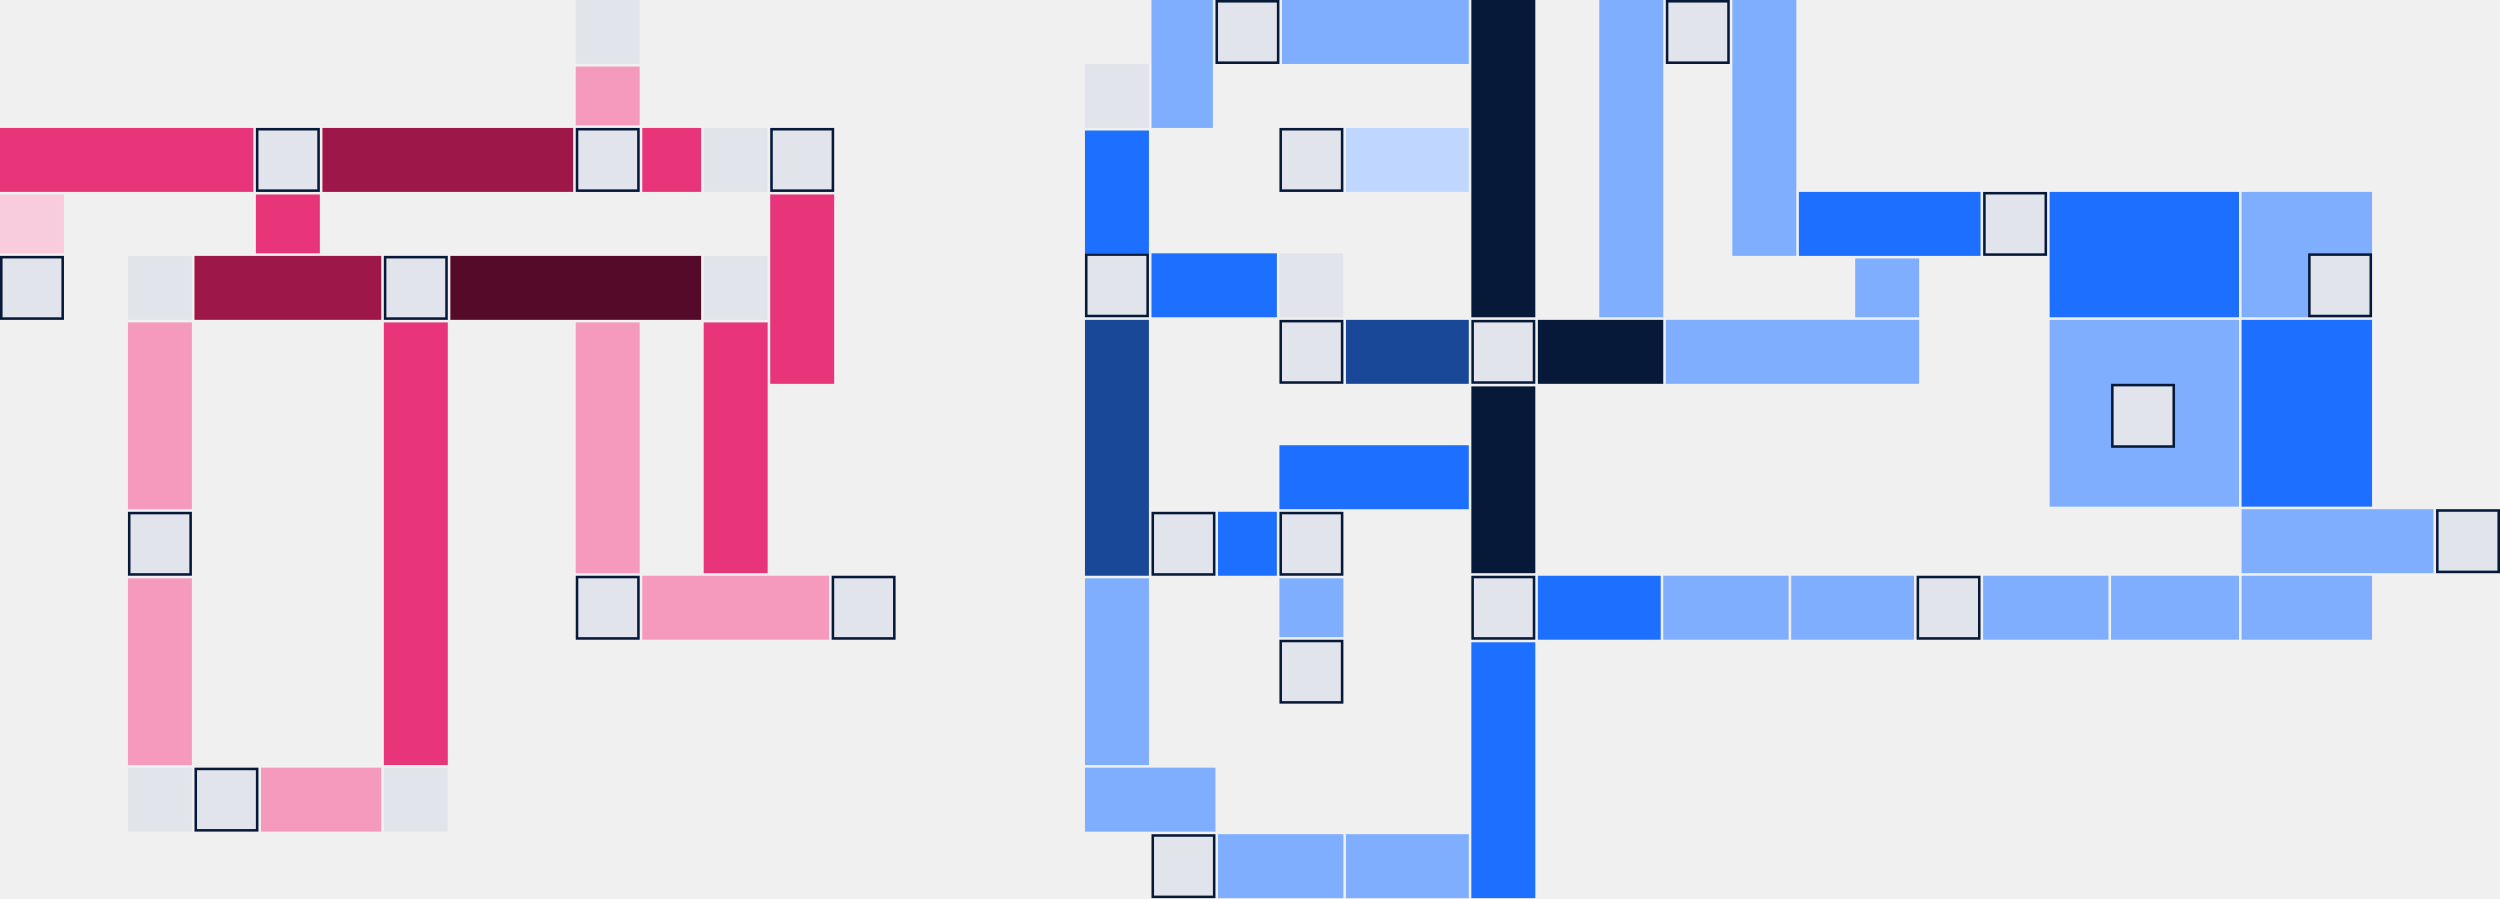
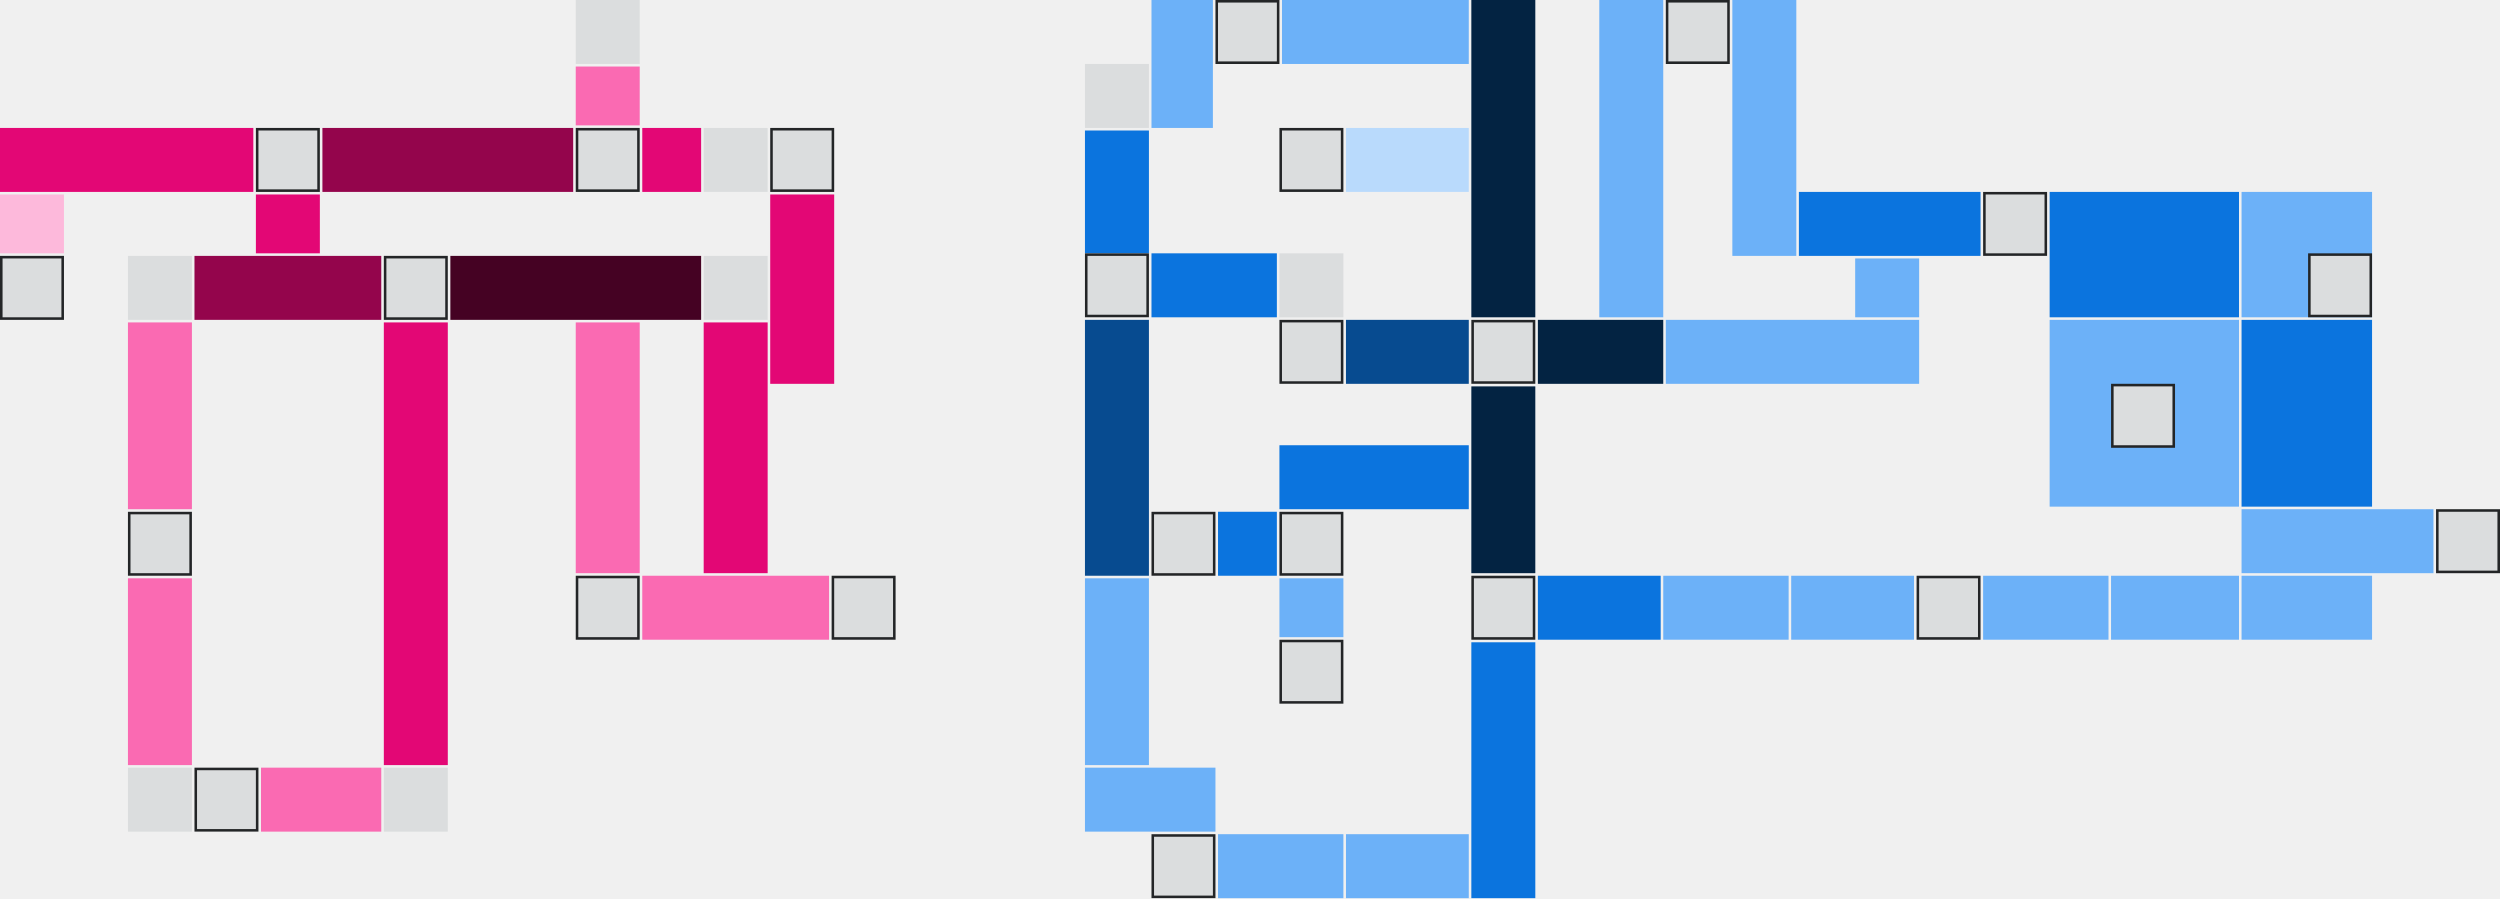
<svg xmlns="http://www.w3.org/2000/svg" xmlns:xlink="http://www.w3.org/1999/xlink" width="977" height="351">
  <defs>
    <path id="a" d="M325 225h25v25h-25z" />
    <mask id="z" width="25" height="25" x="0" y="0" fill="#fff">
      <use xlink:href="#a" />
    </mask>
    <path id="b" d="M225 225h25v25h-25z" />
    <mask id="A" width="25" height="25" x="0" y="0" fill="#fff">
      <use xlink:href="#b" />
    </mask>
    <path id="c" d="M150 100h25v25h-25z" />
    <mask id="B" width="25" height="25" x="0" y="0" fill="#fff">
      <use xlink:href="#c" />
    </mask>
    <path id="d" d="M76 300h25v25H76z" />
    <mask id="C" width="25" height="25" x="0" y="0" fill="#fff">
      <use xlink:href="#d" />
    </mask>
    <path id="e" d="M50 200h25v25H50z" />
    <mask id="D" width="25" height="25" x="0" y="0" fill="#fff">
      <use xlink:href="#e" />
    </mask>
    <path id="f" d="M100 50h25v25h-25z" />
    <mask id="E" width="25" height="25" x="0" y="0" fill="#fff">
      <use xlink:href="#f" />
    </mask>
    <path id="g" d="M0 100h25v25H0z" />
    <mask id="F" width="25" height="25" x="0" y="0" fill="#fff">
      <use xlink:href="#g" />
    </mask>
    <path id="h" d="M225 50h25v25h-25z" />
    <mask id="G" width="25" height="25" x="0" y="0" fill="#fff">
      <use xlink:href="#h" />
    </mask>
    <path id="i" d="M301 50h25v25h-25z" />
    <mask id="H" width="25" height="25" x="0" y="0" fill="#fff">
      <use xlink:href="#i" />
    </mask>
    <path id="j" d="M76 250h25v25H76z" />
    <mask id="I" width="25" height="25" x="0" y="0" fill="#fff">
      <use xlink:href="#j" />
    </mask>
    <path id="k" d="M76 200h25v25H76z" />
    <mask id="J" width="25" height="25" x="0" y="0" fill="#fff">
      <use xlink:href="#k" />
    </mask>
    <path id="l" d="M26 200h25v25H26z" />
    <mask id="K" width="25" height="25" x="0" y="0" fill="#fff">
      <use xlink:href="#l" />
    </mask>
    <path id="m" d="M0 99h25v25H0z" />
    <mask id="L" width="25" height="25" x="0" y="0" fill="#fff">
      <use xlink:href="#m" />
    </mask>
    <path id="n" d="M26 326h25v25H26z" />
    <mask id="M" width="25" height="25" x="0" y="0" fill="#fff">
      <use xlink:href="#n" />
    </mask>
    <path id="o" d="M151 225h25v25h-25z" />
    <mask id="N" width="25" height="25" x="0" y="0" fill="#fff">
      <use xlink:href="#o" />
    </mask>
    <path id="p" d="M151 125h25v25h-25z" />
    <mask id="O" width="25" height="25" x="0" y="0" fill="#fff">
      <use xlink:href="#p" />
    </mask>
    <path id="q" d="M76 125h25v25H76z" />
    <mask id="P" width="25" height="25" x="0" y="0" fill="#fff">
      <use xlink:href="#q" />
    </mask>
    <path id="r" d="M76 50h25v25H76z" />
    <mask id="Q" width="25" height="25" x="0" y="0" fill="#fff">
      <use xlink:href="#r" />
    </mask>
    <path id="s" d="M51 0h25v25H51z" />
    <mask id="R" width="25" height="25" x="0" y="0" fill="#fff">
      <use xlink:href="#s" />
    </mask>
    <path id="t" d="M227 0h25v25h-25z" />
    <mask id="S" width="25" height="25" x="0" y="0" fill="#fff">
      <use xlink:href="#t" />
    </mask>
    <path id="u" d="M351 75h25v25h-25z" />
    <mask id="T" width="25" height="25" x="0" y="0" fill="#fff">
      <use xlink:href="#u" />
    </mask>
    <path id="v" d="M528 199h25v25h-25z" />
    <mask id="U" width="25" height="25" x="0" y="0" fill="#fff">
      <use xlink:href="#v" />
    </mask>
    <path id="w" d="M325 225h25v25h-25z" />
    <mask id="V" width="25" height="25" x="0" y="0" fill="#fff">
      <use xlink:href="#w" />
    </mask>
    <path id="x" d="M401 150h25v25h-25z" />
    <mask id="W" width="25" height="25" x="0" y="0" fill="#fff">
      <use xlink:href="#x" />
    </mask>
    <path id="y" d="M478 99h25v25h-25z" />
    <mask id="X" width="25" height="25" x="0" y="0" fill="#fff">
      <use xlink:href="#y" />
    </mask>
  </defs>
  <g fill="none" fill-rule="evenodd">
-     <path fill="#E1E5EB" d="M225 0h25v25h-25zm50 50h25v25h-25zm0 50h25v25h-25zM50 300h25v25H50zm0-200h25v25H50zm100 200h25v25h-25z" />
-     <use fill="#E1E5EB" stroke="#071939" stroke-width="2" mask="url(#z)" xlink:href="#a" />
-     <use fill="#E1E5EB" stroke="#071939" stroke-width="2" mask="url(#A)" xlink:href="#b" />
-     <use fill="#E1E5EB" stroke="#071939" stroke-width="2" mask="url(#B)" xlink:href="#c" />
-     <use fill="#E1E5EB" stroke="#071939" stroke-width="2" mask="url(#C)" xlink:href="#d" />
-     <use fill="#E1E5EB" stroke="#071939" stroke-width="2" mask="url(#D)" xlink:href="#e" />
-     <use fill="#E1E5EB" stroke="#071939" stroke-width="2" mask="url(#E)" xlink:href="#f" />
-     <use fill="#E1E5EB" stroke="#071939" stroke-width="2" mask="url(#F)" xlink:href="#g" />
-     <use fill="#E1E5EB" stroke="#071939" stroke-width="2" mask="url(#G)" xlink:href="#h" />
-     <use fill="#E1E5EB" stroke="#071939" stroke-width="2" mask="url(#H)" xlink:href="#i" />
-     <path fill="#E8357A" d="M275 126h25v98h-25zm26-50h25v74h-25zm-50-26h23v25h-23z" />
-     <path fill="#F59ABD" d="M225 26h25v23h-25z" />
-     <path fill="#9E1749" d="M126 50h98v25h-98z" />
-     <path fill="#F8CCDD" d="M0 76h25v23H0z" />
-     <path fill="#E8357A" d="M0 50h99v25H0zm100 26h25v23h-25z" />
-     <path fill="#9E1749" d="M76 100h73v25H76z" />
-     <path fill="#F59ABD" d="M50 126h25v73H50zm0 100h25v73H50zm52 74h47v25h-47z" />
-     <path fill="#E8357A" d="M150 126h25v173h-25z" />
-     <path fill="#540A28" d="M176 100h98v25h-98z" />
-     <path fill="#F59ABD" d="M225 126h25v98h-25zm26 99h73v25h-73z" />
+     <path fill="#dbddde" d="M225 0h25v25h-25zm50 50h25v25h-25zm0 50h25v25h-25zM50 300h25v25H50zm0-200h25v25H50zm100 200h25v25h-25z" />
+     <use fill="#dbddde" stroke="#232527" stroke-width="2" mask="url(#z)" xlink:href="#a" />
+     <use fill="#dbddde" stroke="#232527" stroke-width="2" mask="url(#A)" xlink:href="#b" />
+     <use fill="#dbddde" stroke="#232527" stroke-width="2" mask="url(#B)" xlink:href="#c" />
+     <use fill="#dbddde" stroke="#232527" stroke-width="2" mask="url(#C)" xlink:href="#d" />
+     <use fill="#dbddde" stroke="#232527" stroke-width="2" mask="url(#D)" xlink:href="#e" />
+     <use fill="#dbddde" stroke="#232527" stroke-width="2" mask="url(#E)" xlink:href="#f" />
+     <use fill="#dbddde" stroke="#232527" stroke-width="2" mask="url(#F)" xlink:href="#g" />
+     <use fill="#dbddde" stroke="#232527" stroke-width="2" mask="url(#G)" xlink:href="#h" />
+     <use fill="#dbddde" stroke="#232527" stroke-width="2" mask="url(#H)" xlink:href="#i" />
+     <path fill="#e30775" d="M275 126h25v98h-25zm26-50h25v74h-25zm-50-26h23v25h-23z" />
+     <path fill="#fa6ab2" d="M225 26h25v23h-25z" />
+     <path fill="#94054c" d="M126 50h98v25h-98z" />
+     <path fill="#fdb9db" d="M0 76h25v23H0z" />
+     <path fill="#e30775" d="M0 50h99v25H0zm100 26h25v23h-25z" />
+     <path fill="#94054c" d="M76 100h73v25H76z" />
+     <path fill="#fa6ab2" d="M50 126h25v73H50zm0 100h25v73H50zm52 74h47v25h-47z" />
+     <path fill="#e30775" d="M150 126h25v173h-25z" />
+     <path fill="#450223" d="M176 100h98v25h-98z" />
+     <path fill="#fa6ab2" d="M225 126h25v98h-25zm26 99h73v25h-73z" />
    <g transform="translate(424)">
-       <path fill="#7FAEFF" d="M76 226h25v23H76z" />
-       <path fill="#1C6FFF" d="M52 200h23v25H52zm24-26h74v25H76z" />
-       <path fill="#1A4898" d="M0 125h25v100H0z" />
-       <path fill="#7FAEFF" d="M0 226h25v73H0zm0 74h51v25H0zm52 26h49v25H52zm50 0h48v25h-48z" />
-       <path fill="#1C6FFF" d="M151 251h25v100h-25z" />
-       <path fill="#071939" d="M151 151h25v73h-25zm0-151h25v124h-25z" />
-       <path fill="#BFD7FF" d="M102 50h48v25h-48z" />
-       <path fill="#7FAEFF" d="M77 0h73v25H77zM26 0h24v50H26z" />
-       <path fill="#1C6FFF" d="M0 51h25v48H0zm26 48h49v25H26z" />
-       <path fill="#1A4898" d="M102 125h48v25h-48z" />
-       <path fill="#071939" d="M177 125h49v25h-49z" />
-       <path fill="#7FAEFF" d="M201 0h25v124h-25zm52 0h25v100h-25z" />
-       <path fill="#1C6FFF" d="M279 75h71v25h-71z" />
-       <path fill="#7FAEFF" d="M301 101h25v23h-25zm-74 24h99v25h-99z" />
-       <path fill="#1C6FFF" d="M377 75h74v49h-74z" />
-       <path fill="#7FAEFF" d="M452 75h51v49h-51zm-75 50h74v73h-74z" />
-       <path fill="#1C6FFF" d="M452 125h51v73h-51z" />
-       <path fill="#7FAEFF" d="M452 199h75v25h-75zm0 26h51v25h-51zm-51 0h50v25h-50zm-50 0h49v25h-49zm-75 0h48v25h-48zm-50 0h49v25h-49z" />
-       <path fill="#1C6FFF" d="M177 225h48v25h-48z" />
-       <use fill="#E1E5EB" stroke="#071939" stroke-width="2" mask="url(#I)" xlink:href="#j" />
-       <use fill="#E1E5EB" stroke="#071939" stroke-width="2" mask="url(#J)" xlink:href="#k" />
-       <use fill="#E1E5EB" stroke="#071939" stroke-width="2" mask="url(#K)" xlink:href="#l" />
-       <use fill="#E1E5EB" stroke="#071939" stroke-width="2" mask="url(#L)" xlink:href="#m" />
-       <use fill="#E1E5EB" stroke="#071939" stroke-width="2" mask="url(#M)" xlink:href="#n" />
-       <use fill="#E1E5EB" stroke="#071939" stroke-width="2" mask="url(#N)" xlink:href="#o" />
-       <use fill="#E1E5EB" stroke="#071939" stroke-width="2" mask="url(#O)" xlink:href="#p" />
-       <use fill="#E1E5EB" stroke="#071939" stroke-width="2" mask="url(#P)" xlink:href="#q" />
-       <path fill="#E1E5EB" d="M76 99h25v25H76zM0 25h25v25H0z" />
-       <use fill="#E1E5EB" stroke="#071939" stroke-width="2" mask="url(#Q)" xlink:href="#r" />
-       <use fill="#E1E5EB" stroke="#071939" stroke-width="2" mask="url(#R)" xlink:href="#s" />
-       <use fill="#E1E5EB" stroke="#071939" stroke-width="2" mask="url(#S)" xlink:href="#t" />
-       <use fill="#E1E5EB" stroke="#071939" stroke-width="2" mask="url(#T)" xlink:href="#u" />
-       <use fill="#E1E5EB" stroke="#071939" stroke-width="2" mask="url(#U)" xlink:href="#v" />
-       <use fill="#E1E5EB" stroke="#071939" stroke-width="2" mask="url(#V)" xlink:href="#w" />
-       <use fill="#E1E5EB" stroke="#071939" stroke-width="2" mask="url(#W)" xlink:href="#x" />
-       <use fill="#E1E5EB" stroke="#071939" stroke-width="2" mask="url(#X)" xlink:href="#y" />
+       <path fill="#6cb1f8" d="M76 226h25v23H76z" />
+       <path fill="#0b74de" d="M52 200h23v25H52zm24-26h74v25H76z" />
+       <path fill="#074b90" d="M0 125h25v100H0z" />
+       <path fill="#6cb1f8" d="M0 226h25v73H0zm0 74h51v25H0zm52 26h49v25H52zm50 0h48v25h-48z" />
+       <path fill="#0b74de" d="M151 251h25v100h-25z" />
+       <path fill="#032342" d="M151 151h25v73h-25zm0-151h25v124h-25z" />
+       <path fill="#b9dafc" d="M102 50h48v25h-48z" />
+       <path fill="#6cb1f8" d="M77 0h73v25H77zM26 0h24v50H26z" />
+       <path fill="#0b74de" d="M0 51h25v48H0zm26 48h49v25H26z" />
+       <path fill="#074b90" d="M102 125h48v25h-48z" />
+       <path fill="#032342" d="M177 125h49v25h-49z" />
+       <path fill="#6cb1f8" d="M201 0h25v124h-25zm52 0h25v100h-25z" />
+       <path fill="#0b74de" d="M279 75h71v25h-71z" />
+       <path fill="#6cb1f8" d="M301 101h25v23h-25zm-74 24h99v25h-99z" />
+       <path fill="#0b74de" d="M377 75h74v49h-74z" />
+       <path fill="#6cb1f8" d="M452 75h51v49h-51zm-75 50h74v73h-74z" />
+       <path fill="#0b74de" d="M452 125h51v73h-51z" />
+       <path fill="#6cb1f8" d="M452 199h75v25h-75zm0 26h51v25h-51zm-51 0h50v25h-50zm-50 0h49v25h-49zm-75 0h48v25h-48zm-50 0h49v25h-49z" />
+       <path fill="#0b74de" d="M177 225h48v25h-48z" />
+       <use fill="#dbddde" stroke="#232527" stroke-width="2" mask="url(#I)" xlink:href="#j" />
+       <use fill="#dbddde" stroke="#232527" stroke-width="2" mask="url(#J)" xlink:href="#k" />
+       <use fill="#dbddde" stroke="#232527" stroke-width="2" mask="url(#K)" xlink:href="#l" />
+       <use fill="#dbddde" stroke="#232527" stroke-width="2" mask="url(#L)" xlink:href="#m" />
+       <use fill="#dbddde" stroke="#232527" stroke-width="2" mask="url(#M)" xlink:href="#n" />
+       <use fill="#dbddde" stroke="#232527" stroke-width="2" mask="url(#N)" xlink:href="#o" />
+       <use fill="#dbddde" stroke="#232527" stroke-width="2" mask="url(#O)" xlink:href="#p" />
+       <use fill="#dbddde" stroke="#232527" stroke-width="2" mask="url(#P)" xlink:href="#q" />
+       <path fill="#dbddde" d="M76 99h25v25H76zM0 25h25v25H0z" />
+       <use fill="#dbddde" stroke="#232527" stroke-width="2" mask="url(#Q)" xlink:href="#r" />
+       <use fill="#dbddde" stroke="#232527" stroke-width="2" mask="url(#R)" xlink:href="#s" />
+       <use fill="#dbddde" stroke="#232527" stroke-width="2" mask="url(#S)" xlink:href="#t" />
+       <use fill="#dbddde" stroke="#232527" stroke-width="2" mask="url(#T)" xlink:href="#u" />
+       <use fill="#dbddde" stroke="#232527" stroke-width="2" mask="url(#U)" xlink:href="#v" />
+       <use fill="#dbddde" stroke="#232527" stroke-width="2" mask="url(#V)" xlink:href="#w" />
+       <use fill="#dbddde" stroke="#232527" stroke-width="2" mask="url(#W)" xlink:href="#x" />
+       <use fill="#dbddde" stroke="#232527" stroke-width="2" mask="url(#X)" xlink:href="#y" />
    </g>
  </g>
</svg>
